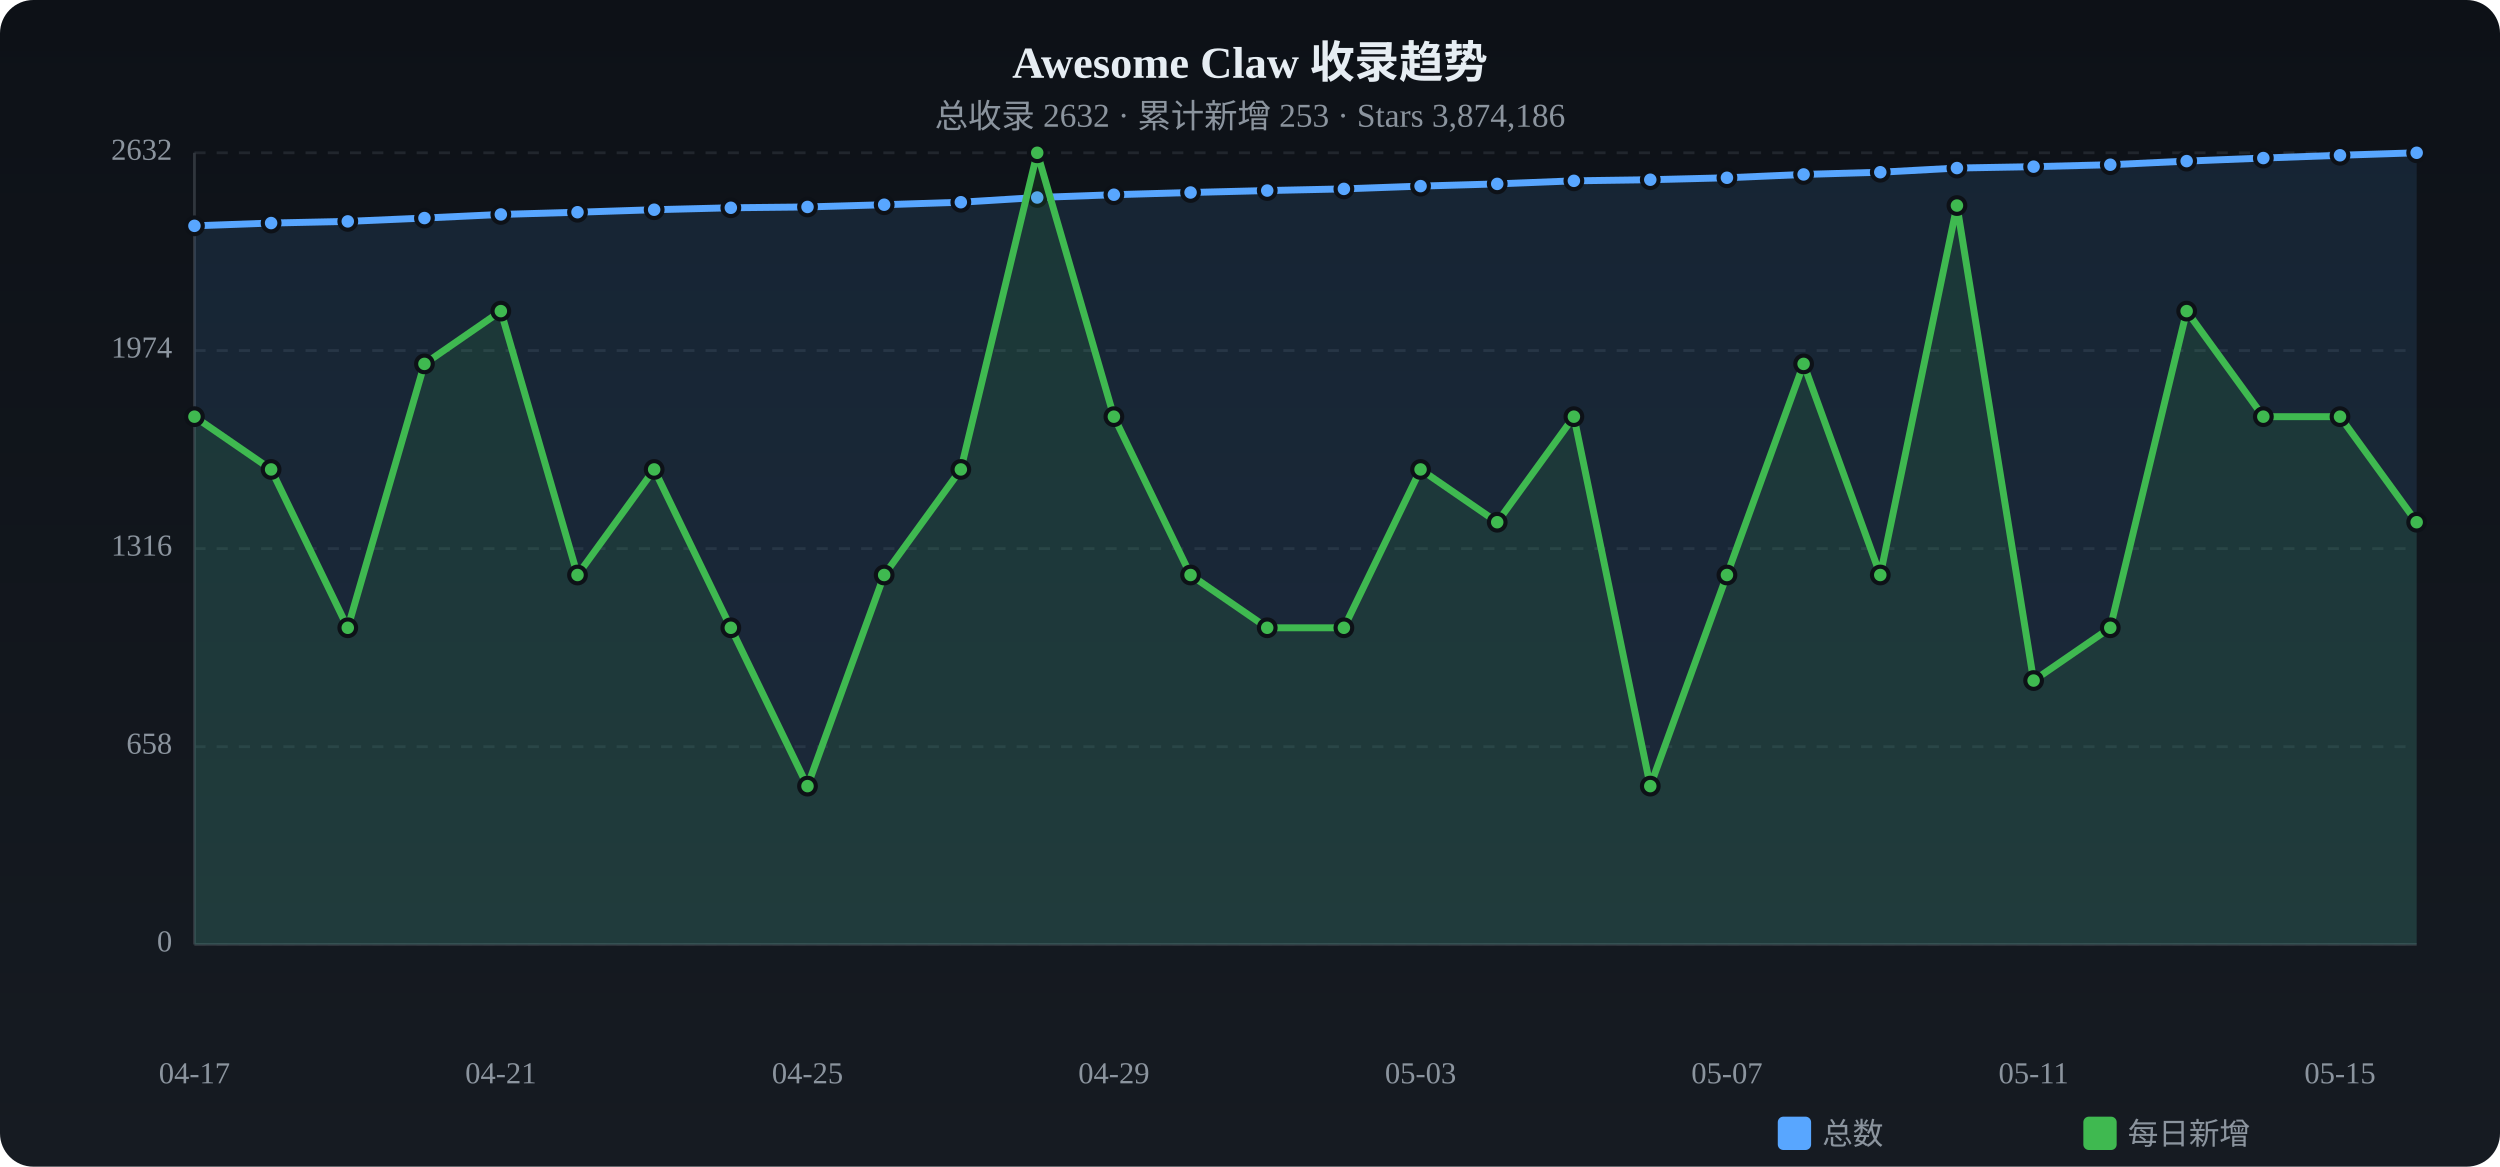
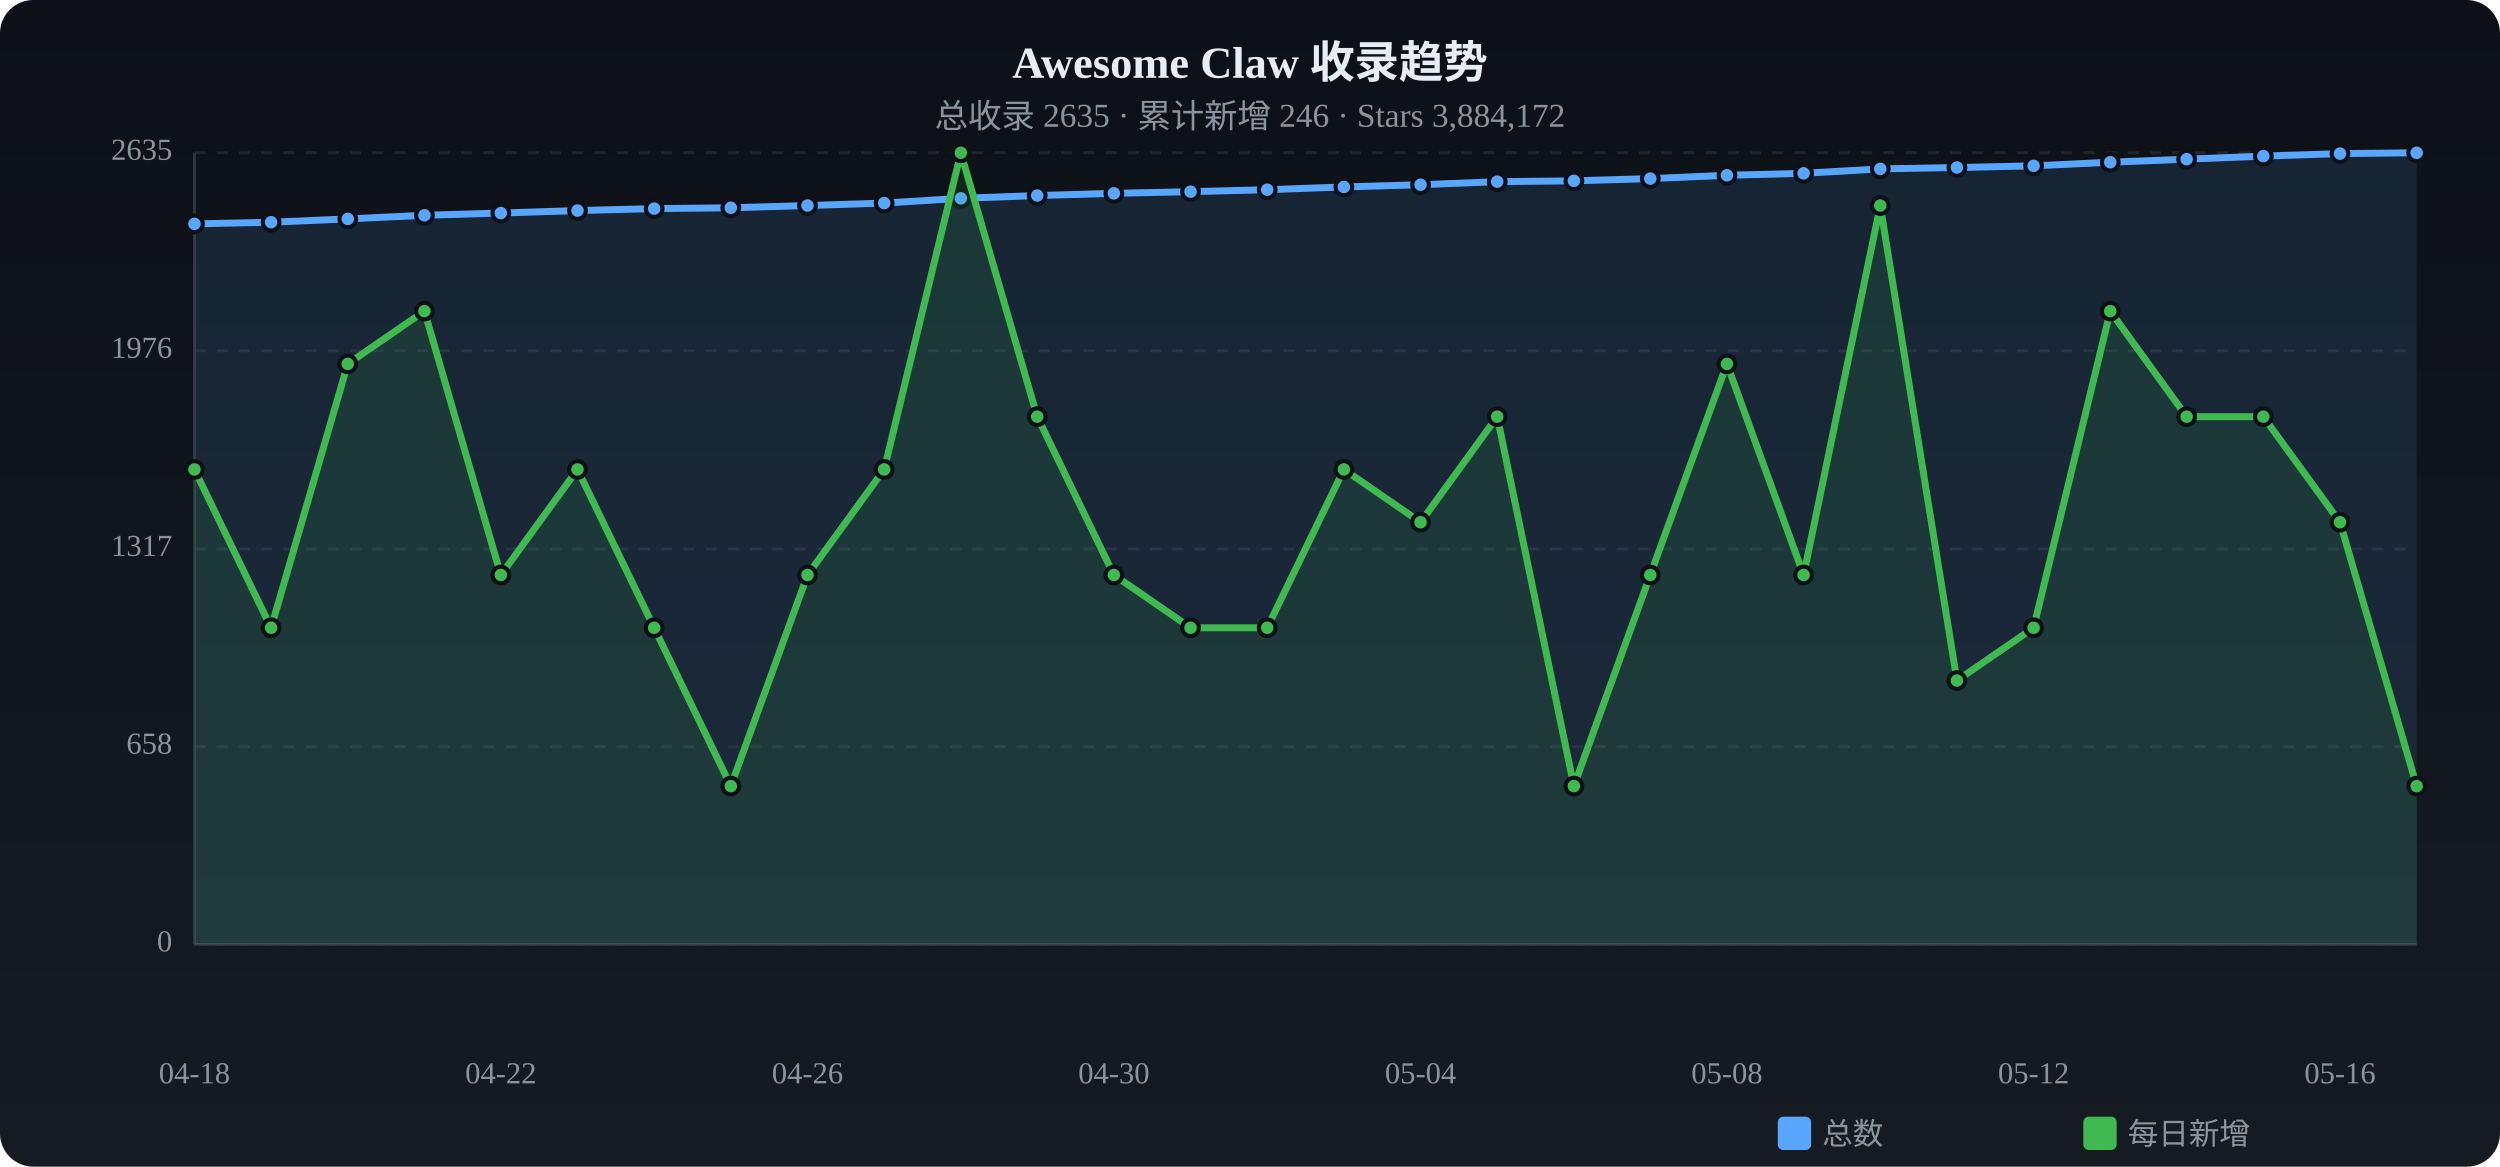
<svg xmlns="http://www.w3.org/2000/svg" viewBox="0 0 900 420" width="900" height="420">
  <defs>
    <linearGradient id="tbg" x1="0%" y1="0%" x2="0%" y2="100%">
      <stop offset="0%" stop-color="#0d1117" />
      <stop offset="100%" stop-color="#161b22" />
    </linearGradient>
  </defs>
  <rect width="900" height="420" rx="12" fill="url(#tbg)" />
  <text x="450.0" y="28" text-anchor="middle" fill="#e6edf3" font-size="16" font-weight="bold">Awesome Claw 收录趋势</text>
-   <text x="450.0" y="46" text-anchor="middle" fill="#8b949e" font-size="12">总收录 2632 · 累计新增 253 · Stars 3,874,186</text>
+   <text x="450.0" y="46" text-anchor="middle" fill="#8b949e" font-size="12">总收录 2635 · 累计新增 246 · Stars 3,884,172</text>
  <text x="62" y="340.0" text-anchor="end" fill="#8b949e" font-size="11" dominant-baseline="middle">0</text>
  <line x1="70" y1="340.0" x2="870" y2="340.0" stroke="#21262d" stroke-dasharray="4 4" />
  <text x="62" y="268.8" text-anchor="end" fill="#8b949e" font-size="11" dominant-baseline="middle">658</text>
  <line x1="70" y1="268.8" x2="870" y2="268.8" stroke="#21262d" stroke-dasharray="4 4" />
-   <text x="62" y="197.5" text-anchor="end" fill="#8b949e" font-size="11" dominant-baseline="middle">1316</text>
-   <line x1="70" y1="197.5" x2="870" y2="197.5" stroke="#21262d" stroke-dasharray="4 4" />
-   <text x="62" y="126.2" text-anchor="end" fill="#8b949e" font-size="11" dominant-baseline="middle">1974</text>
-   <line x1="70" y1="126.2" x2="870" y2="126.2" stroke="#21262d" stroke-dasharray="4 4" />
-   <text x="62" y="55.0" text-anchor="end" fill="#8b949e" font-size="11" dominant-baseline="middle">2632</text>
+   <text x="62" y="197.6" text-anchor="end" fill="#8b949e" font-size="11" dominant-baseline="middle">1317</text>
+   <line x1="70" y1="197.6" x2="870" y2="197.6" stroke="#21262d" stroke-dasharray="4 4" />
+   <text x="62" y="126.3" text-anchor="end" fill="#8b949e" font-size="11" dominant-baseline="middle">1976</text>
+   <line x1="70" y1="126.3" x2="870" y2="126.3" stroke="#21262d" stroke-dasharray="4 4" />
+   <text x="62" y="55.0" text-anchor="end" fill="#8b949e" font-size="11" dominant-baseline="middle">2635</text>
  <line x1="70" y1="55.0" x2="870" y2="55.0" stroke="#21262d" stroke-dasharray="4 4" />
  <line x1="70" y1="55" x2="70" y2="340" stroke="#30363d" />
  <line x1="70" y1="340" x2="870" y2="340" stroke="#30363d" />
-   <path d="M70.0,81.3 L97.6,80.3 L125.2,79.7 L152.8,78.5 L180.3,77.2 L207.9,76.4 L235.5,75.5 L263.1,74.8 L290.7,74.5 L318.3,73.7 L345.9,72.8 L373.4,71.1 L401.0,70.1 L428.6,69.3 L456.2,68.6 L483.8,68.0 L511.4,67.0 L539.0,66.2 L566.6,65.1 L594.1,64.7 L621.7,64.0 L649.3,62.8 L676.9,62.0 L704.5,60.5 L732.1,60.0 L759.7,59.3 L787.2,58.0 L814.8,56.9 L842.4,55.9 L870.0,55.0 L870.0,340 L70.0,340 Z" fill="#58a6ff" opacity="0.12" />
-   <polyline points="70.0,81.3 97.6,80.3 125.2,79.7 152.8,78.5 180.3,77.2 207.9,76.4 235.5,75.5 263.1,74.8 290.7,74.5 318.3,73.7 345.9,72.8 373.4,71.1 401.0,70.1 428.6,69.3 456.2,68.6 483.8,68.0 511.4,67.0 539.0,66.2 566.6,65.1 594.1,64.7 621.7,64.0 649.3,62.8 676.9,62.0 704.5,60.5 732.1,60.0 759.7,59.3 787.2,58.0 814.8,56.9 842.4,55.9 870.0,55.0" fill="none" stroke="#58a6ff" stroke-width="2.5" stroke-linecap="round" stroke-linejoin="round" />
-   <circle cx="70.0" cy="81.3" r="3" fill="#58a6ff" stroke="#0d1117" stroke-width="1.5" />
-   <circle cx="97.6" cy="80.3" r="3" fill="#58a6ff" stroke="#0d1117" stroke-width="1.5" />
-   <circle cx="125.2" cy="79.7" r="3" fill="#58a6ff" stroke="#0d1117" stroke-width="1.5" />
-   <circle cx="152.8" cy="78.5" r="3" fill="#58a6ff" stroke="#0d1117" stroke-width="1.5" />
-   <circle cx="180.3" cy="77.2" r="3" fill="#58a6ff" stroke="#0d1117" stroke-width="1.5" />
-   <circle cx="207.9" cy="76.4" r="3" fill="#58a6ff" stroke="#0d1117" stroke-width="1.5" />
-   <circle cx="235.5" cy="75.5" r="3" fill="#58a6ff" stroke="#0d1117" stroke-width="1.5" />
+   <path d="M70.0,80.6 L97.6,80.0 L125.2,78.8 L152.8,77.5 L180.3,76.7 L207.9,75.8 L235.5,75.1 L263.1,74.8 L290.7,74.0 L318.3,73.1 L345.9,71.4 L373.4,70.4 L401.0,69.6 L428.6,69.0 L456.2,68.3 L483.8,67.3 L511.4,66.5 L539.0,65.4 L566.6,65.1 L594.1,64.3 L621.7,63.1 L649.3,62.4 L676.9,60.8 L704.5,60.3 L732.1,59.7 L759.7,58.4 L787.2,57.3 L814.8,56.2 L842.4,55.3 L870.0,55.0 L870.0,340 L70.0,340 Z" fill="#58a6ff" opacity="0.12" />
+   <polyline points="70.0,80.6 97.6,80.0 125.2,78.8 152.8,77.5 180.3,76.7 207.9,75.8 235.5,75.1 263.1,74.8 290.7,74.0 318.3,73.1 345.9,71.4 373.4,70.4 401.0,69.6 428.6,69.0 456.2,68.3 483.8,67.3 511.4,66.5 539.0,65.4 566.6,65.1 594.1,64.3 621.7,63.1 649.3,62.4 676.9,60.8 704.5,60.3 732.1,59.7 759.7,58.4 787.2,57.3 814.8,56.2 842.4,55.3 870.0,55.0" fill="none" stroke="#58a6ff" stroke-width="2.5" stroke-linecap="round" stroke-linejoin="round" />
+   <circle cx="70.0" cy="80.6" r="3" fill="#58a6ff" stroke="#0d1117" stroke-width="1.5" />
+   <circle cx="97.6" cy="80.0" r="3" fill="#58a6ff" stroke="#0d1117" stroke-width="1.5" />
+   <circle cx="125.2" cy="78.8" r="3" fill="#58a6ff" stroke="#0d1117" stroke-width="1.5" />
+   <circle cx="152.8" cy="77.5" r="3" fill="#58a6ff" stroke="#0d1117" stroke-width="1.5" />
+   <circle cx="180.3" cy="76.7" r="3" fill="#58a6ff" stroke="#0d1117" stroke-width="1.5" />
+   <circle cx="207.9" cy="75.8" r="3" fill="#58a6ff" stroke="#0d1117" stroke-width="1.5" />
+   <circle cx="235.5" cy="75.1" r="3" fill="#58a6ff" stroke="#0d1117" stroke-width="1.5" />
  <circle cx="263.1" cy="74.8" r="3" fill="#58a6ff" stroke="#0d1117" stroke-width="1.5" />
-   <circle cx="290.7" cy="74.5" r="3" fill="#58a6ff" stroke="#0d1117" stroke-width="1.5" />
-   <circle cx="318.3" cy="73.7" r="3" fill="#58a6ff" stroke="#0d1117" stroke-width="1.5" />
-   <circle cx="345.9" cy="72.8" r="3" fill="#58a6ff" stroke="#0d1117" stroke-width="1.5" />
-   <circle cx="373.4" cy="71.1" r="3" fill="#58a6ff" stroke="#0d1117" stroke-width="1.5" />
-   <circle cx="401.0" cy="70.1" r="3" fill="#58a6ff" stroke="#0d1117" stroke-width="1.5" />
-   <circle cx="428.6" cy="69.3" r="3" fill="#58a6ff" stroke="#0d1117" stroke-width="1.5" />
-   <circle cx="456.2" cy="68.6" r="3" fill="#58a6ff" stroke="#0d1117" stroke-width="1.5" />
-   <circle cx="483.8" cy="68.0" r="3" fill="#58a6ff" stroke="#0d1117" stroke-width="1.5" />
-   <circle cx="511.4" cy="67.0" r="3" fill="#58a6ff" stroke="#0d1117" stroke-width="1.5" />
-   <circle cx="539.0" cy="66.2" r="3" fill="#58a6ff" stroke="#0d1117" stroke-width="1.5" />
+   <circle cx="290.7" cy="74.0" r="3" fill="#58a6ff" stroke="#0d1117" stroke-width="1.5" />
+   <circle cx="318.3" cy="73.1" r="3" fill="#58a6ff" stroke="#0d1117" stroke-width="1.5" />
+   <circle cx="345.9" cy="71.4" r="3" fill="#58a6ff" stroke="#0d1117" stroke-width="1.5" />
+   <circle cx="373.4" cy="70.4" r="3" fill="#58a6ff" stroke="#0d1117" stroke-width="1.5" />
+   <circle cx="401.0" cy="69.6" r="3" fill="#58a6ff" stroke="#0d1117" stroke-width="1.5" />
+   <circle cx="428.6" cy="69.0" r="3" fill="#58a6ff" stroke="#0d1117" stroke-width="1.5" />
+   <circle cx="456.2" cy="68.3" r="3" fill="#58a6ff" stroke="#0d1117" stroke-width="1.5" />
+   <circle cx="483.8" cy="67.3" r="3" fill="#58a6ff" stroke="#0d1117" stroke-width="1.5" />
+   <circle cx="511.4" cy="66.5" r="3" fill="#58a6ff" stroke="#0d1117" stroke-width="1.5" />
+   <circle cx="539.0" cy="65.4" r="3" fill="#58a6ff" stroke="#0d1117" stroke-width="1.5" />
  <circle cx="566.6" cy="65.1" r="3" fill="#58a6ff" stroke="#0d1117" stroke-width="1.5" />
-   <circle cx="594.1" cy="64.7" r="3" fill="#58a6ff" stroke="#0d1117" stroke-width="1.5" />
-   <circle cx="621.7" cy="64.0" r="3" fill="#58a6ff" stroke="#0d1117" stroke-width="1.5" />
-   <circle cx="649.3" cy="62.8" r="3" fill="#58a6ff" stroke="#0d1117" stroke-width="1.5" />
-   <circle cx="676.9" cy="62.0" r="3" fill="#58a6ff" stroke="#0d1117" stroke-width="1.5" />
-   <circle cx="704.5" cy="60.5" r="3" fill="#58a6ff" stroke="#0d1117" stroke-width="1.5" />
-   <circle cx="732.1" cy="60.0" r="3" fill="#58a6ff" stroke="#0d1117" stroke-width="1.5" />
-   <circle cx="759.7" cy="59.3" r="3" fill="#58a6ff" stroke="#0d1117" stroke-width="1.5" />
-   <circle cx="787.2" cy="58.0" r="3" fill="#58a6ff" stroke="#0d1117" stroke-width="1.5" />
-   <circle cx="814.8" cy="56.9" r="3" fill="#58a6ff" stroke="#0d1117" stroke-width="1.5" />
-   <circle cx="842.4" cy="55.9" r="3" fill="#58a6ff" stroke="#0d1117" stroke-width="1.5" />
+   <circle cx="594.1" cy="64.3" r="3" fill="#58a6ff" stroke="#0d1117" stroke-width="1.5" />
+   <circle cx="621.7" cy="63.1" r="3" fill="#58a6ff" stroke="#0d1117" stroke-width="1.5" />
+   <circle cx="649.3" cy="62.4" r="3" fill="#58a6ff" stroke="#0d1117" stroke-width="1.5" />
+   <circle cx="676.9" cy="60.8" r="3" fill="#58a6ff" stroke="#0d1117" stroke-width="1.5" />
+   <circle cx="704.5" cy="60.3" r="3" fill="#58a6ff" stroke="#0d1117" stroke-width="1.5" />
+   <circle cx="732.1" cy="59.7" r="3" fill="#58a6ff" stroke="#0d1117" stroke-width="1.5" />
+   <circle cx="759.7" cy="58.4" r="3" fill="#58a6ff" stroke="#0d1117" stroke-width="1.5" />
+   <circle cx="787.2" cy="57.3" r="3" fill="#58a6ff" stroke="#0d1117" stroke-width="1.5" />
+   <circle cx="814.8" cy="56.2" r="3" fill="#58a6ff" stroke="#0d1117" stroke-width="1.5" />
+   <circle cx="842.4" cy="55.3" r="3" fill="#58a6ff" stroke="#0d1117" stroke-width="1.5" />
  <circle cx="870.0" cy="55.0" r="3" fill="#58a6ff" stroke="#0d1117" stroke-width="1.5" />
-   <path d="M70.0,150.0 L97.6,169.0 L125.2,226.0 L152.8,131.0 L180.3,112.0 L207.9,207.0 L235.5,169.0 L263.1,226.0 L290.7,283.0 L318.3,207.0 L345.9,169.0 L373.4,55.0 L401.0,150.0 L428.6,207.0 L456.2,226.0 L483.8,226.0 L511.4,169.0 L539.0,188.0 L566.6,150.0 L594.1,283.0 L621.7,207.0 L649.3,131.0 L676.9,207.0 L704.5,74.0 L732.1,245.0 L759.7,226.0 L787.2,112.0 L814.8,150.0 L842.4,150.0 L870.0,188.0 L870.0,340 L70.0,340 Z" fill="#3fb950" opacity="0.12" />
-   <polyline points="70.0,150.0 97.6,169.0 125.2,226.0 152.8,131.0 180.3,112.0 207.9,207.0 235.5,169.0 263.1,226.0 290.7,283.0 318.3,207.0 345.9,169.0 373.4,55.0 401.0,150.0 428.6,207.0 456.2,226.0 483.8,226.0 511.4,169.0 539.0,188.0 566.6,150.0 594.1,283.0 621.7,207.0 649.3,131.0 676.9,207.0 704.5,74.0 732.1,245.0 759.7,226.0 787.2,112.0 814.8,150.0 842.4,150.0 870.0,188.0" fill="none" stroke="#3fb950" stroke-width="2.5" stroke-linecap="round" stroke-linejoin="round" />
-   <circle cx="70.0" cy="150.0" r="3" fill="#3fb950" stroke="#0d1117" stroke-width="1.5" />
-   <circle cx="97.6" cy="169.0" r="3" fill="#3fb950" stroke="#0d1117" stroke-width="1.5" />
-   <circle cx="125.2" cy="226.0" r="3" fill="#3fb950" stroke="#0d1117" stroke-width="1.5" />
-   <circle cx="152.8" cy="131.0" r="3" fill="#3fb950" stroke="#0d1117" stroke-width="1.5" />
-   <circle cx="180.3" cy="112.0" r="3" fill="#3fb950" stroke="#0d1117" stroke-width="1.5" />
-   <circle cx="207.9" cy="207.0" r="3" fill="#3fb950" stroke="#0d1117" stroke-width="1.5" />
-   <circle cx="235.5" cy="169.0" r="3" fill="#3fb950" stroke="#0d1117" stroke-width="1.5" />
-   <circle cx="263.1" cy="226.0" r="3" fill="#3fb950" stroke="#0d1117" stroke-width="1.5" />
-   <circle cx="290.7" cy="283.0" r="3" fill="#3fb950" stroke="#0d1117" stroke-width="1.5" />
-   <circle cx="318.3" cy="207.0" r="3" fill="#3fb950" stroke="#0d1117" stroke-width="1.5" />
-   <circle cx="345.9" cy="169.0" r="3" fill="#3fb950" stroke="#0d1117" stroke-width="1.5" />
-   <circle cx="373.4" cy="55.0" r="3" fill="#3fb950" stroke="#0d1117" stroke-width="1.5" />
-   <circle cx="401.0" cy="150.0" r="3" fill="#3fb950" stroke="#0d1117" stroke-width="1.5" />
-   <circle cx="428.6" cy="207.0" r="3" fill="#3fb950" stroke="#0d1117" stroke-width="1.5" />
+   <path d="M70.0,169.0 L97.6,226.0 L125.2,131.0 L152.8,112.0 L180.3,207.0 L207.9,169.0 L235.5,226.0 L263.1,283.0 L290.7,207.0 L318.3,169.0 L345.9,55.0 L373.4,150.0 L401.0,207.0 L428.6,226.0 L456.2,226.0 L483.8,169.0 L511.4,188.0 L539.0,150.0 L566.6,283.0 L594.1,207.0 L621.7,131.0 L649.3,207.0 L676.9,74.0 L704.5,245.0 L732.1,226.0 L759.7,112.0 L787.2,150.0 L814.8,150.0 L842.4,188.0 L870.0,283.0 L870.0,340 L70.0,340 Z" fill="#3fb950" opacity="0.12" />
+   <polyline points="70.0,169.0 97.6,226.0 125.2,131.0 152.8,112.0 180.3,207.0 207.9,169.0 235.5,226.0 263.1,283.0 290.7,207.0 318.3,169.0 345.9,55.0 373.4,150.0 401.0,207.0 428.6,226.0 456.2,226.0 483.8,169.0 511.4,188.0 539.0,150.0 566.6,283.0 594.1,207.0 621.7,131.0 649.3,207.0 676.9,74.0 704.5,245.0 732.1,226.0 759.7,112.0 787.2,150.0 814.8,150.0 842.4,188.0 870.0,283.0" fill="none" stroke="#3fb950" stroke-width="2.5" stroke-linecap="round" stroke-linejoin="round" />
+   <circle cx="70.0" cy="169.0" r="3" fill="#3fb950" stroke="#0d1117" stroke-width="1.5" />
+   <circle cx="97.6" cy="226.0" r="3" fill="#3fb950" stroke="#0d1117" stroke-width="1.5" />
+   <circle cx="125.2" cy="131.0" r="3" fill="#3fb950" stroke="#0d1117" stroke-width="1.5" />
+   <circle cx="152.8" cy="112.0" r="3" fill="#3fb950" stroke="#0d1117" stroke-width="1.5" />
+   <circle cx="180.3" cy="207.0" r="3" fill="#3fb950" stroke="#0d1117" stroke-width="1.5" />
+   <circle cx="207.9" cy="169.0" r="3" fill="#3fb950" stroke="#0d1117" stroke-width="1.5" />
+   <circle cx="235.5" cy="226.0" r="3" fill="#3fb950" stroke="#0d1117" stroke-width="1.5" />
+   <circle cx="263.1" cy="283.0" r="3" fill="#3fb950" stroke="#0d1117" stroke-width="1.5" />
+   <circle cx="290.7" cy="207.0" r="3" fill="#3fb950" stroke="#0d1117" stroke-width="1.5" />
+   <circle cx="318.3" cy="169.0" r="3" fill="#3fb950" stroke="#0d1117" stroke-width="1.5" />
+   <circle cx="345.9" cy="55.0" r="3" fill="#3fb950" stroke="#0d1117" stroke-width="1.5" />
+   <circle cx="373.4" cy="150.0" r="3" fill="#3fb950" stroke="#0d1117" stroke-width="1.5" />
+   <circle cx="401.0" cy="207.0" r="3" fill="#3fb950" stroke="#0d1117" stroke-width="1.5" />
+   <circle cx="428.6" cy="226.0" r="3" fill="#3fb950" stroke="#0d1117" stroke-width="1.5" />
  <circle cx="456.2" cy="226.0" r="3" fill="#3fb950" stroke="#0d1117" stroke-width="1.5" />
-   <circle cx="483.8" cy="226.0" r="3" fill="#3fb950" stroke="#0d1117" stroke-width="1.5" />
-   <circle cx="511.4" cy="169.0" r="3" fill="#3fb950" stroke="#0d1117" stroke-width="1.5" />
-   <circle cx="539.0" cy="188.0" r="3" fill="#3fb950" stroke="#0d1117" stroke-width="1.5" />
-   <circle cx="566.6" cy="150.0" r="3" fill="#3fb950" stroke="#0d1117" stroke-width="1.5" />
-   <circle cx="594.1" cy="283.0" r="3" fill="#3fb950" stroke="#0d1117" stroke-width="1.5" />
-   <circle cx="621.7" cy="207.0" r="3" fill="#3fb950" stroke="#0d1117" stroke-width="1.5" />
-   <circle cx="649.3" cy="131.0" r="3" fill="#3fb950" stroke="#0d1117" stroke-width="1.5" />
-   <circle cx="676.9" cy="207.0" r="3" fill="#3fb950" stroke="#0d1117" stroke-width="1.5" />
-   <circle cx="704.5" cy="74.0" r="3" fill="#3fb950" stroke="#0d1117" stroke-width="1.5" />
-   <circle cx="732.1" cy="245.0" r="3" fill="#3fb950" stroke="#0d1117" stroke-width="1.5" />
-   <circle cx="759.7" cy="226.0" r="3" fill="#3fb950" stroke="#0d1117" stroke-width="1.5" />
-   <circle cx="787.2" cy="112.0" r="3" fill="#3fb950" stroke="#0d1117" stroke-width="1.5" />
+   <circle cx="483.8" cy="169.0" r="3" fill="#3fb950" stroke="#0d1117" stroke-width="1.5" />
+   <circle cx="511.4" cy="188.0" r="3" fill="#3fb950" stroke="#0d1117" stroke-width="1.5" />
+   <circle cx="539.0" cy="150.0" r="3" fill="#3fb950" stroke="#0d1117" stroke-width="1.5" />
+   <circle cx="566.6" cy="283.0" r="3" fill="#3fb950" stroke="#0d1117" stroke-width="1.5" />
+   <circle cx="594.1" cy="207.0" r="3" fill="#3fb950" stroke="#0d1117" stroke-width="1.5" />
+   <circle cx="621.7" cy="131.0" r="3" fill="#3fb950" stroke="#0d1117" stroke-width="1.5" />
+   <circle cx="649.3" cy="207.0" r="3" fill="#3fb950" stroke="#0d1117" stroke-width="1.5" />
+   <circle cx="676.9" cy="74.0" r="3" fill="#3fb950" stroke="#0d1117" stroke-width="1.5" />
+   <circle cx="704.5" cy="245.0" r="3" fill="#3fb950" stroke="#0d1117" stroke-width="1.5" />
+   <circle cx="732.1" cy="226.0" r="3" fill="#3fb950" stroke="#0d1117" stroke-width="1.5" />
+   <circle cx="759.7" cy="112.0" r="3" fill="#3fb950" stroke="#0d1117" stroke-width="1.5" />
+   <circle cx="787.2" cy="150.0" r="3" fill="#3fb950" stroke="#0d1117" stroke-width="1.5" />
  <circle cx="814.8" cy="150.0" r="3" fill="#3fb950" stroke="#0d1117" stroke-width="1.5" />
-   <circle cx="842.4" cy="150.0" r="3" fill="#3fb950" stroke="#0d1117" stroke-width="1.5" />
-   <circle cx="870.0" cy="188.0" r="3" fill="#3fb950" stroke="#0d1117" stroke-width="1.5" />
-   <text x="70.0" y="390" text-anchor="middle" fill="#8b949e" font-size="11">04-17</text>
-   <text x="180.3" y="390" text-anchor="middle" fill="#8b949e" font-size="11">04-21</text>
-   <text x="290.7" y="390" text-anchor="middle" fill="#8b949e" font-size="11">04-25</text>
-   <text x="401.0" y="390" text-anchor="middle" fill="#8b949e" font-size="11">04-29</text>
-   <text x="511.4" y="390" text-anchor="middle" fill="#8b949e" font-size="11">05-03</text>
-   <text x="621.7" y="390" text-anchor="middle" fill="#8b949e" font-size="11">05-07</text>
-   <text x="732.1" y="390" text-anchor="middle" fill="#8b949e" font-size="11">05-11</text>
-   <text x="842.4" y="390" text-anchor="middle" fill="#8b949e" font-size="11">05-15</text>
+   <circle cx="842.4" cy="188.0" r="3" fill="#3fb950" stroke="#0d1117" stroke-width="1.5" />
+   <circle cx="870.0" cy="283.0" r="3" fill="#3fb950" stroke="#0d1117" stroke-width="1.5" />
+   <text x="70.0" y="390" text-anchor="middle" fill="#8b949e" font-size="11">04-18</text>
+   <text x="180.3" y="390" text-anchor="middle" fill="#8b949e" font-size="11">04-22</text>
+   <text x="290.7" y="390" text-anchor="middle" fill="#8b949e" font-size="11">04-26</text>
+   <text x="401.0" y="390" text-anchor="middle" fill="#8b949e" font-size="11">04-30</text>
+   <text x="511.4" y="390" text-anchor="middle" fill="#8b949e" font-size="11">05-04</text>
+   <text x="621.7" y="390" text-anchor="middle" fill="#8b949e" font-size="11">05-08</text>
+   <text x="732.1" y="390" text-anchor="middle" fill="#8b949e" font-size="11">05-12</text>
+   <text x="842.4" y="390" text-anchor="middle" fill="#8b949e" font-size="11">05-16</text>
  <rect x="640" y="402" width="12" height="12" rx="2" fill="#58a6ff" />
  <text x="656" y="412" fill="#8b949e" font-size="11">总数</text>
  <rect x="750" y="402" width="12" height="12" rx="2" fill="#3fb950" />
  <text x="766" y="412" fill="#8b949e" font-size="11">每日新增</text>
</svg>
